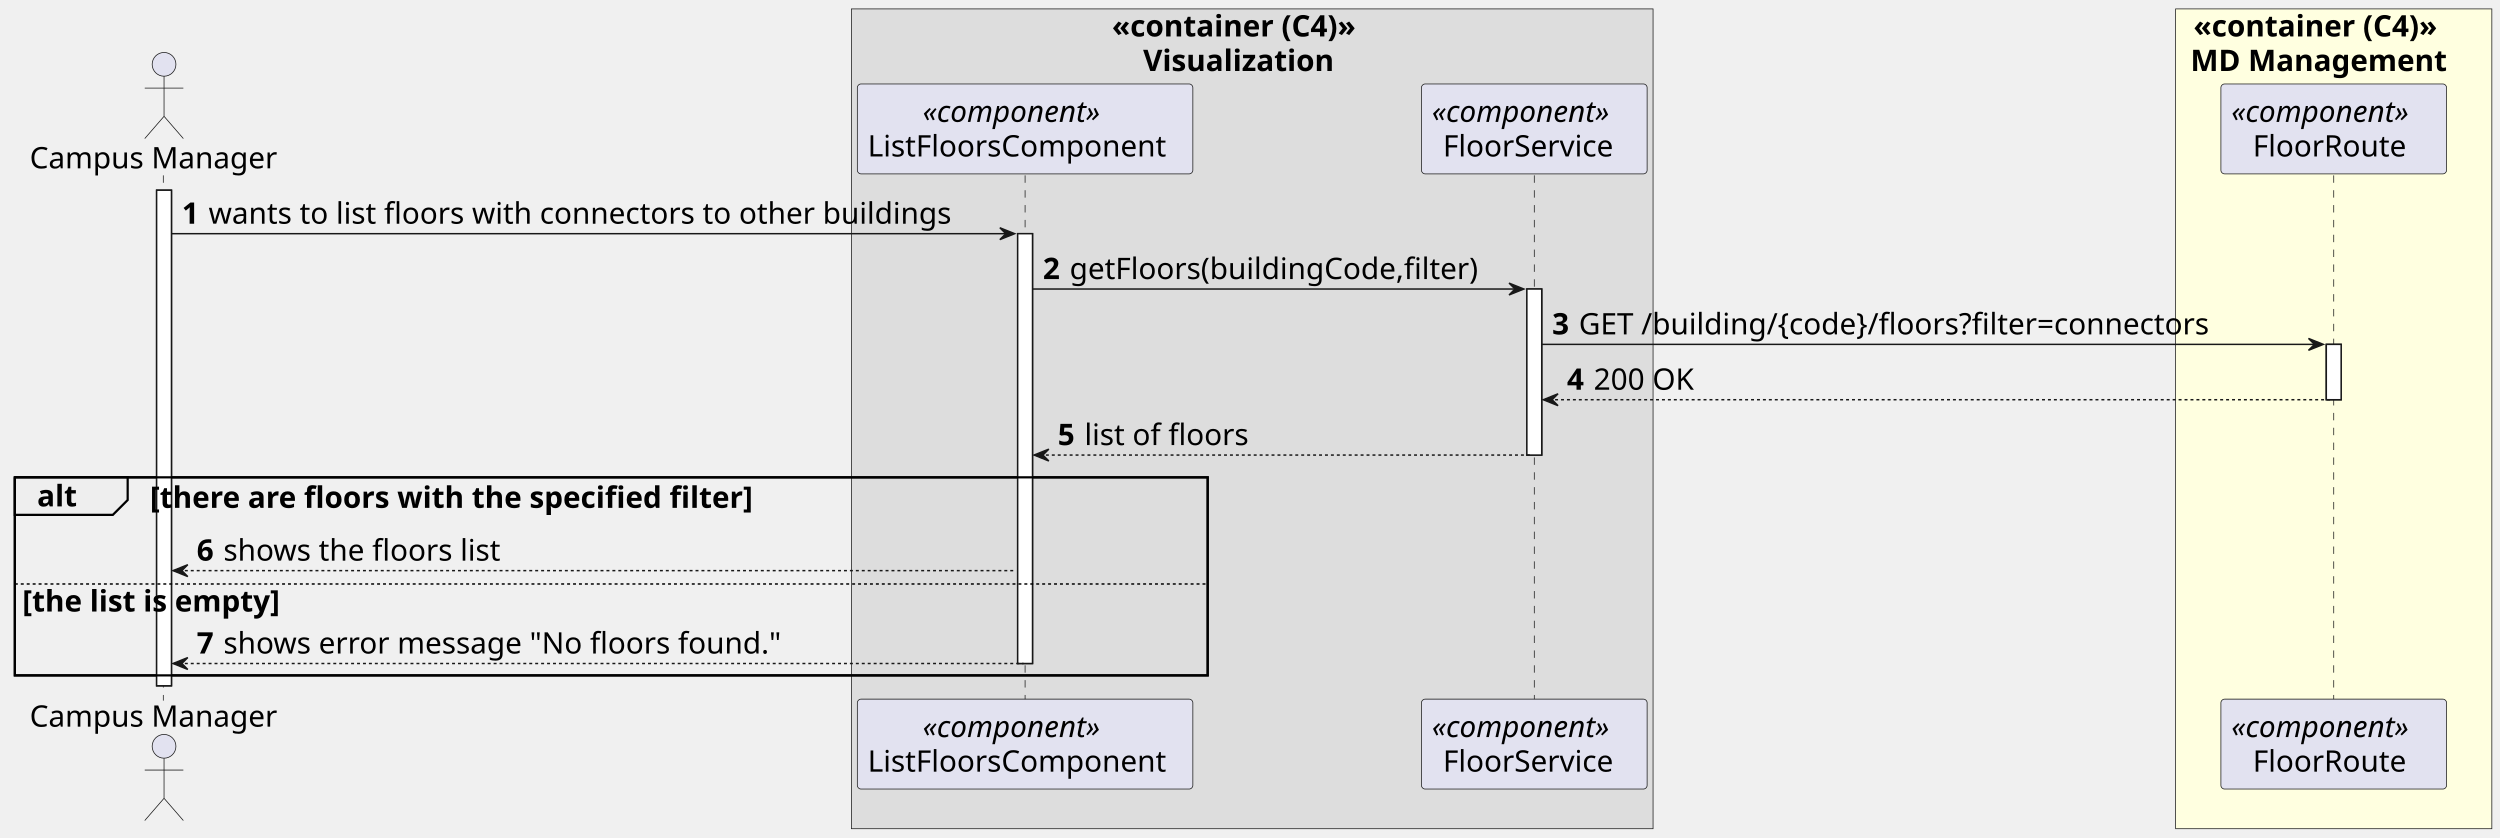
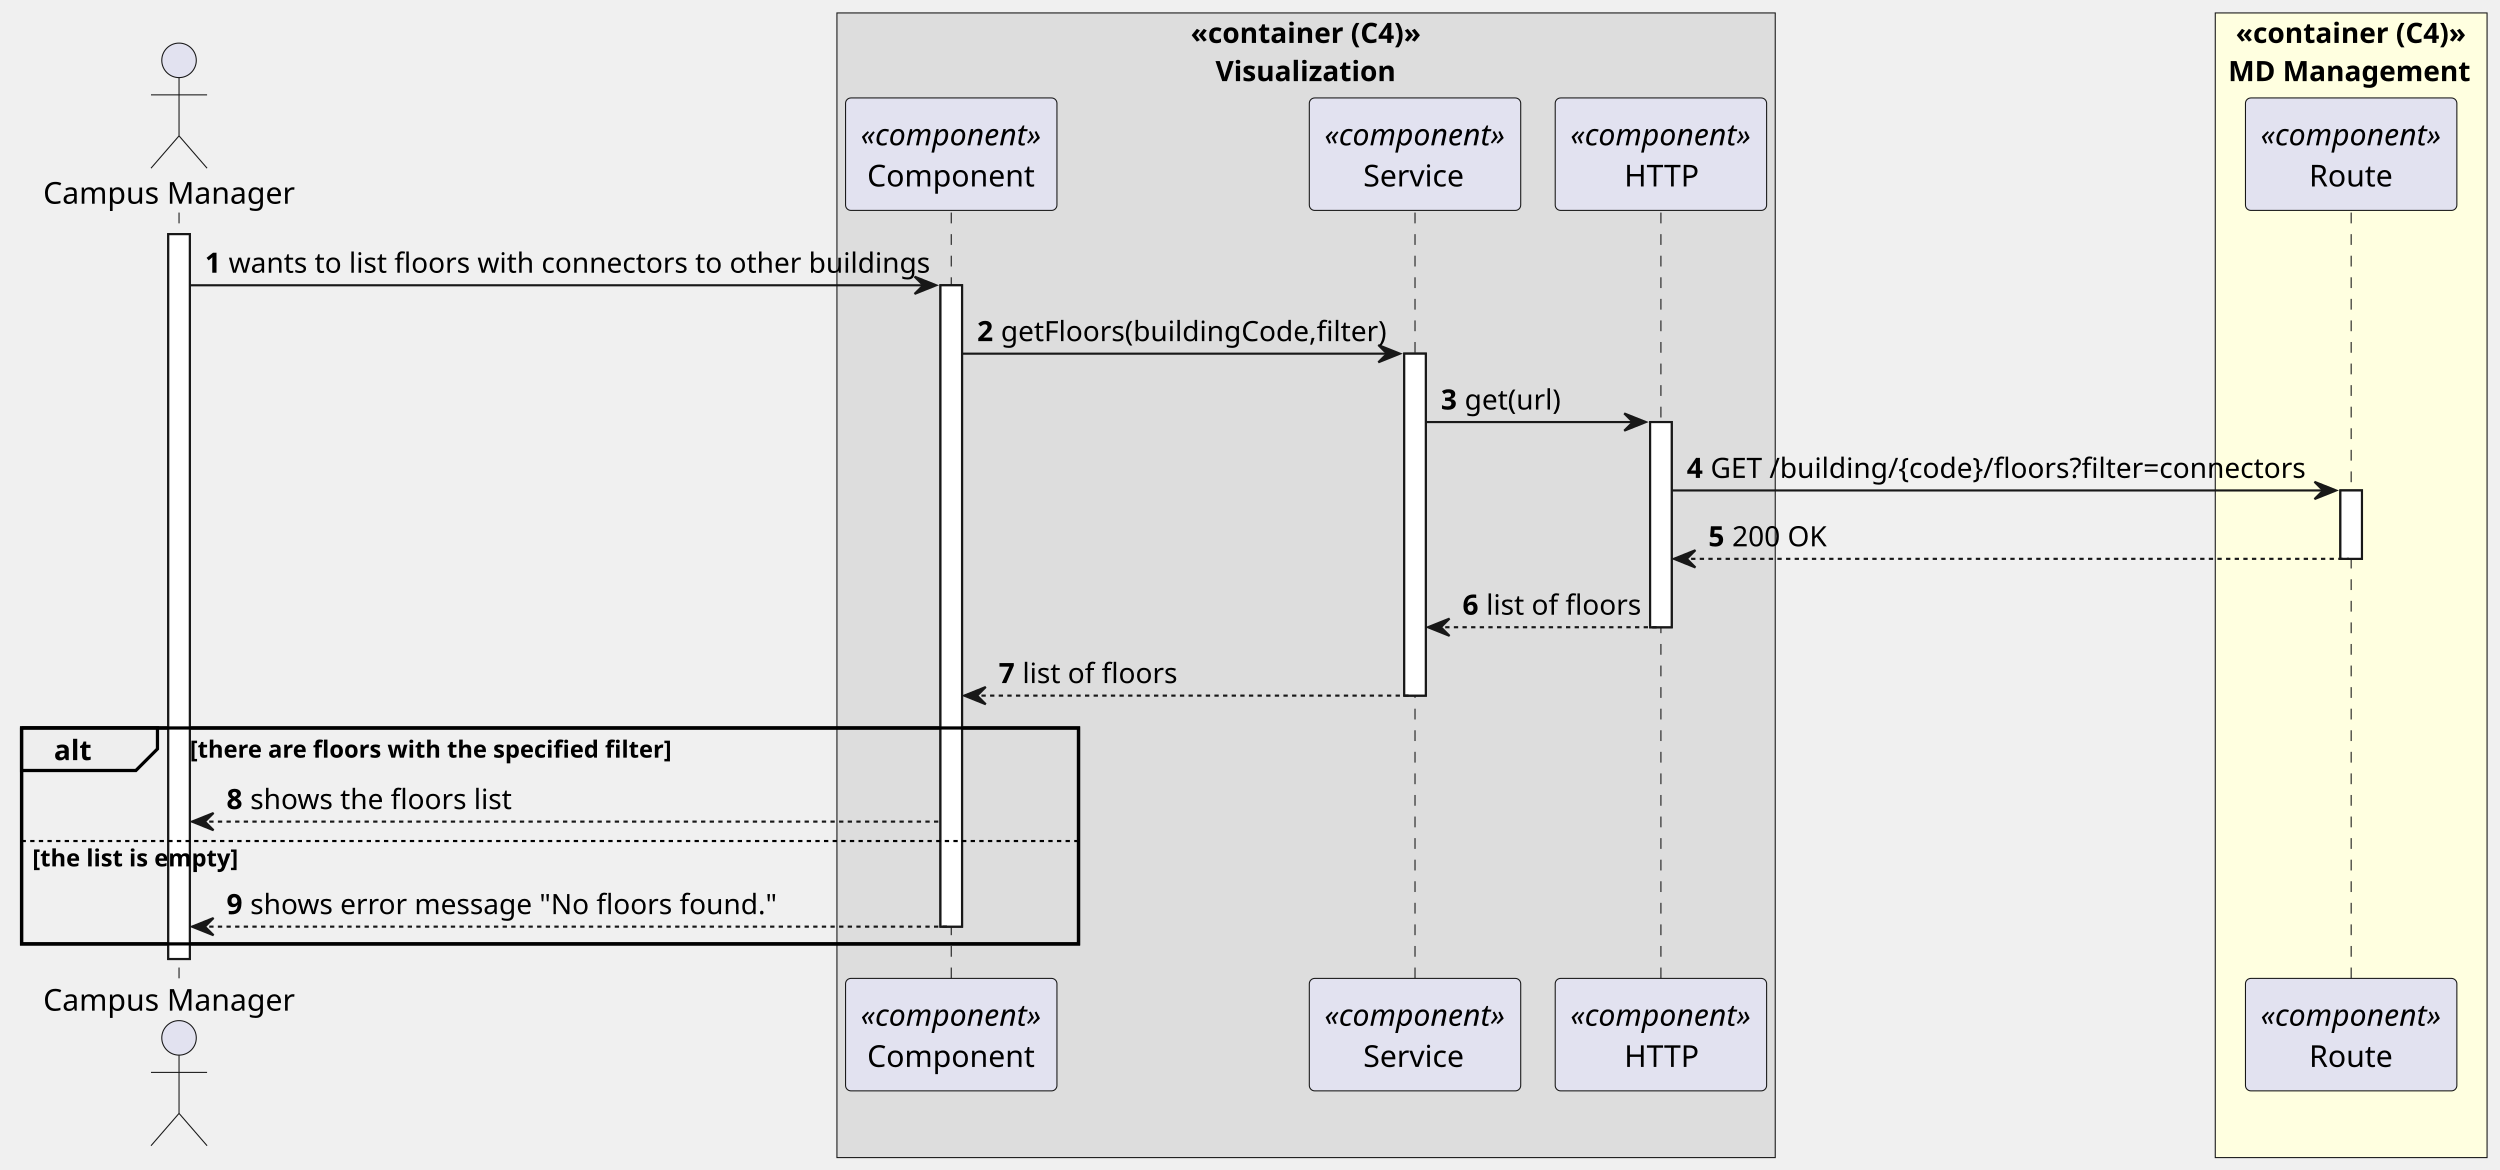
- <svg xmlns="http://www.w3.org/2000/svg" contentStyleType="text/css" height="564px" preserveAspectRatio="none" style="width:1684px;height:564px;background:#FFFFFF;" version="1.1" viewBox="0 0 1684 564" width="1684px" zoomAndPan="magnify">
+ <svg xmlns="http://www.w3.org/2000/svg" contentStyleType="text/css" height="542px" preserveAspectRatio="none" style="width:1159px;height:542px;background:#FFFFFF;" version="1.1" viewBox="0 0 1159 542" width="1159px" zoomAndPan="magnify">
  <defs />
  <g>
-     <rect fill="#DDDDDD" height="552.219" style="stroke:#181818;stroke-width:0.5;" width="540" x="573.5" y="6" />
-     <text fill="#000000" font-family="sans-serif" font-size="20" font-weight="bold" lengthAdjust="spacing" textLength="189" x="749" y="24.564">«container (C4)»</text>
-     <text fill="#000000" font-family="sans-serif" font-size="20" font-weight="bold" lengthAdjust="spacing" textLength="147" x="770" y="47.846">Visualization</text>
-     <rect fill="#FFFFE0" height="552.219" style="stroke:#181818;stroke-width:0.5;" width="213" x="1465.5" y="6" />
-     <text fill="#000000" font-family="sans-serif" font-size="20" font-weight="bold" lengthAdjust="spacing" textLength="189" x="1477.5" y="24.564">«container (C4)»</text>
-     <text fill="#000000" font-family="sans-serif" font-size="20" font-weight="bold" lengthAdjust="spacing" textLength="193" x="1475.5" y="47.846">MD Management</text>
-     <rect fill="#FFFFFF" height="333.812" style="stroke:#181818;stroke-width:1.0;" width="10" x="105.5" y="128.125" />
-     <rect fill="#FFFFFF" height="289.531" style="stroke:#181818;stroke-width:1.0;" width="10" x="685.5" y="157.406" />
-     <rect fill="#FFFFFF" height="111.844" style="stroke:#181818;stroke-width:1.0;" width="10" x="1028.5" y="194.688" />
-     <rect fill="#FFFFFF" height="37.281" style="stroke:#181818;stroke-width:1.0;" width="10" x="1567" y="231.969" />
-     <rect fill="none" height="133.406" style="stroke:#000000;stroke-width:1.5;" width="803.5" x="10" y="321.531" />
-     <line style="stroke:#181818;stroke-width:0.5;stroke-dasharray:5.0,5.0;" x1="110" x2="110" y1="118.125" y2="471.938" />
-     <line style="stroke:#181818;stroke-width:0.5;stroke-dasharray:5.0,5.0;" x1="690.5" x2="690.5" y1="118.125" y2="471.938" />
-     <line style="stroke:#181818;stroke-width:0.5;stroke-dasharray:5.0,5.0;" x1="1033.5" x2="1033.5" y1="118.125" y2="471.938" />
-     <line style="stroke:#181818;stroke-width:0.5;stroke-dasharray:5.0,5.0;" x1="1572" x2="1572" y1="118.125" y2="471.938" />
-     <text fill="#000000" font-family="sans-serif" font-size="20" lengthAdjust="spacing" textLength="175" x="20" y="113.408">Campus Manager</text>
-     <ellipse cx="110.5" cy="43.344" fill="#E2E2F0" rx="8" ry="8" style="stroke:#181818;stroke-width:0.5;" />
-     <path d="M110.5,51.344 L110.5,78.344 M97.5,59.344 L123.5,59.344 M110.5,78.344 L97.5,93.344 M110.5,78.344 L123.5,93.344 " fill="none" style="stroke:#181818;stroke-width:0.5;" />
-     <text fill="#000000" font-family="sans-serif" font-size="20" lengthAdjust="spacing" textLength="175" x="20" y="489.502">Campus Manager</text>
-     <ellipse cx="110.5" cy="502.719" fill="#E2E2F0" rx="8" ry="8" style="stroke:#181818;stroke-width:0.5;" />
-     <path d="M110.5,510.719 L110.5,537.719 M97.5,518.719 L123.5,518.719 M110.5,537.719 L97.5,552.719 M110.5,537.719 L123.5,552.719 " fill="none" style="stroke:#181818;stroke-width:0.5;" />
-     <rect fill="#E2E2F0" height="60.562" rx="2.5" ry="2.5" style="stroke:#181818;stroke-width:0.5;" width="226" x="577.5" y="56.562" />
-     <text fill="#000000" font-family="sans-serif" font-size="20" font-style="italic" lengthAdjust="spacing" textLength="138" x="621.5" y="82.127">«component»</text>
-     <text fill="#000000" font-family="sans-serif" font-size="20" lengthAdjust="spacing" textLength="212" x="584.5" y="105.408">ListFloorsComponent</text>
-     <rect fill="#E2E2F0" height="60.562" rx="2.5" ry="2.5" style="stroke:#181818;stroke-width:0.5;" width="226" x="577.5" y="470.938" />
-     <text fill="#000000" font-family="sans-serif" font-size="20" font-style="italic" lengthAdjust="spacing" textLength="138" x="621.5" y="496.502">«component»</text>
-     <text fill="#000000" font-family="sans-serif" font-size="20" lengthAdjust="spacing" textLength="212" x="584.5" y="519.783">ListFloorsComponent</text>
-     <rect fill="#E2E2F0" height="60.562" rx="2.5" ry="2.5" style="stroke:#181818;stroke-width:0.5;" width="152" x="957.5" y="56.562" />
-     <text fill="#000000" font-family="sans-serif" font-size="20" font-style="italic" lengthAdjust="spacing" textLength="138" x="964.5" y="82.127">«component»</text>
-     <text fill="#000000" font-family="sans-serif" font-size="20" lengthAdjust="spacing" textLength="123" x="972" y="105.408">FloorService</text>
-     <rect fill="#E2E2F0" height="60.562" rx="2.5" ry="2.5" style="stroke:#181818;stroke-width:0.5;" width="152" x="957.5" y="470.938" />
-     <text fill="#000000" font-family="sans-serif" font-size="20" font-style="italic" lengthAdjust="spacing" textLength="138" x="964.5" y="496.502">«component»</text>
-     <text fill="#000000" font-family="sans-serif" font-size="20" lengthAdjust="spacing" textLength="123" x="972" y="519.783">FloorService</text>
-     <rect fill="#E2E2F0" height="60.562" rx="2.5" ry="2.5" style="stroke:#181818;stroke-width:0.5;" width="152" x="1496" y="56.562" />
-     <text fill="#000000" font-family="sans-serif" font-size="20" font-style="italic" lengthAdjust="spacing" textLength="138" x="1503" y="82.127">«component»</text>
-     <text fill="#000000" font-family="sans-serif" font-size="20" lengthAdjust="spacing" textLength="109" x="1517.5" y="105.408">FloorRoute</text>
-     <rect fill="#E2E2F0" height="60.562" rx="2.5" ry="2.5" style="stroke:#181818;stroke-width:0.5;" width="152" x="1496" y="470.938" />
-     <text fill="#000000" font-family="sans-serif" font-size="20" font-style="italic" lengthAdjust="spacing" textLength="138" x="1503" y="496.502">«component»</text>
-     <text fill="#000000" font-family="sans-serif" font-size="20" lengthAdjust="spacing" textLength="109" x="1517.5" y="519.783">FloorRoute</text>
-     <rect fill="#FFFFFF" height="333.812" style="stroke:#181818;stroke-width:1.0;" width="10" x="105.5" y="128.125" />
-     <rect fill="#FFFFFF" height="289.531" style="stroke:#181818;stroke-width:1.0;" width="10" x="685.5" y="157.406" />
-     <rect fill="#FFFFFF" height="111.844" style="stroke:#181818;stroke-width:1.0;" width="10" x="1028.5" y="194.688" />
-     <rect fill="#FFFFFF" height="37.281" style="stroke:#181818;stroke-width:1.0;" width="10" x="1567" y="231.969" />
-     <polygon fill="#181818" points="673.5,153.406,683.5,157.406,673.5,161.406,677.5,157.406" style="stroke:#181818;stroke-width:1.0;" />
-     <line style="stroke:#181818;stroke-width:1.0;" x1="115.5" x2="679.5" y1="157.406" y2="157.406" />
-     <text fill="#000000" font-family="sans-serif" font-size="20" font-weight="bold" lengthAdjust="spacing" textLength="14" x="122.5" y="150.69">1</text>
-     <text fill="#000000" font-family="sans-serif" font-size="20" lengthAdjust="spacing" textLength="533" x="140.5" y="150.69">wants to list floors with connectors to other buildings</text>
-     <polygon fill="#181818" points="1016.5,190.688,1026.5,194.688,1016.5,198.688,1020.5,194.688" style="stroke:#181818;stroke-width:1.0;" />
-     <line style="stroke:#181818;stroke-width:1.0;" x1="695.5" x2="1022.5" y1="194.688" y2="194.688" />
-     <text fill="#000000" font-family="sans-serif" font-size="20" font-weight="bold" lengthAdjust="spacing" textLength="14" x="702.5" y="187.971">2</text>
-     <text fill="#000000" font-family="sans-serif" font-size="20" lengthAdjust="spacing" textLength="296" x="720.5" y="187.971">getFloors(buildingCode,filter)</text>
-     <polygon fill="#181818" points="1555,227.969,1565,231.969,1555,235.969,1559,231.969" style="stroke:#181818;stroke-width:1.0;" />
-     <line style="stroke:#181818;stroke-width:1.0;" x1="1038.5" x2="1561" y1="231.969" y2="231.969" />
-     <text fill="#000000" font-family="sans-serif" font-size="20" font-weight="bold" lengthAdjust="spacing" textLength="14" x="1045.5" y="225.252">3</text>
-     <text fill="#000000" font-family="sans-serif" font-size="20" lengthAdjust="spacing" textLength="465" x="1063.5" y="225.252">GET /building/{code}/floors?filter=connectors</text>
-     <polygon fill="#181818" points="1049.5,265.25,1039.5,269.25,1049.5,273.25,1045.5,269.25" style="stroke:#181818;stroke-width:1.0;" />
-     <line style="stroke:#181818;stroke-width:1.0;stroke-dasharray:2.0,2.0;" x1="1043.5" x2="1571" y1="269.25" y2="269.25" />
-     <text fill="#000000" font-family="sans-serif" font-size="20" font-weight="bold" lengthAdjust="spacing" textLength="14" x="1055.5" y="262.533">4</text>
-     <text fill="#000000" font-family="sans-serif" font-size="20" lengthAdjust="spacing" textLength="74" x="1073.5" y="262.533">200 OK</text>
-     <polygon fill="#181818" points="706.5,302.531,696.5,306.531,706.5,310.531,702.5,306.531" style="stroke:#181818;stroke-width:1.0;" />
-     <line style="stroke:#181818;stroke-width:1.0;stroke-dasharray:2.0,2.0;" x1="700.5" x2="1032.5" y1="306.531" y2="306.531" />
-     <text fill="#000000" font-family="sans-serif" font-size="20" font-weight="bold" lengthAdjust="spacing" textLength="14" x="712.5" y="299.815">5</text>
-     <text fill="#000000" font-family="sans-serif" font-size="20" lengthAdjust="spacing" textLength="116" x="730.5" y="299.815">list of floors</text>
-     <path d="M10,321.531 L86,321.531 L86,336.812 L76,346.812 L10,346.812 L10,321.531 " fill="#EEEEEE" style="stroke:#000000;stroke-width:1.5;" />
-     <rect fill="none" height="133.406" style="stroke:#000000;stroke-width:1.5;" width="803.5" x="10" y="321.531" />
-     <text fill="#000000" font-family="sans-serif" font-size="20" font-weight="bold" lengthAdjust="spacing" textLength="31" x="25" y="341.096">alt</text>
-     <text fill="#000000" font-family="sans-serif" font-size="20" font-weight="bold" lengthAdjust="spacing" textLength="473" x="101" y="342.096">[there are floors with the specified filter]</text>
-     <polygon fill="#181818" points="126.5,380.375,116.5,384.375,126.5,388.375,122.5,384.375" style="stroke:#181818;stroke-width:1.0;" />
-     <line style="stroke:#181818;stroke-width:1.0;stroke-dasharray:2.0,2.0;" x1="120.5" x2="684.5" y1="384.375" y2="384.375" />
-     <text fill="#000000" font-family="sans-serif" font-size="20" font-weight="bold" lengthAdjust="spacing" textLength="14" x="132.5" y="377.658">6</text>
-     <text fill="#000000" font-family="sans-serif" font-size="20" lengthAdjust="spacing" textLength="198" x="150.5" y="377.658">shows the floors list</text>
-     <line style="stroke:#000000;stroke-width:1.0;stroke-dasharray:2.0,2.0;" x1="10" x2="813.5" y1="393.375" y2="393.375" />
-     <text fill="#000000" font-family="sans-serif" font-size="20" font-weight="bold" lengthAdjust="spacing" textLength="204" x="15" y="411.94">[the list is empty]</text>
-     <polygon fill="#181818" points="126.5,442.938,116.5,446.938,126.5,450.938,122.5,446.938" style="stroke:#181818;stroke-width:1.0;" />
-     <line style="stroke:#181818;stroke-width:1.0;stroke-dasharray:2.0,2.0;" x1="120.5" x2="689.5" y1="446.938" y2="446.938" />
-     <text fill="#000000" font-family="sans-serif" font-size="20" font-weight="bold" lengthAdjust="spacing" textLength="14" x="132.5" y="440.221">7</text>
-     <text fill="#000000" font-family="sans-serif" font-size="20" lengthAdjust="spacing" textLength="395" x="150.5" y="440.221">shows error message "No floors found."</text>
+     <rect fill="#DDDDDD" height="530.658" style="stroke:#181818;stroke-width:0.5;" width="435" x="388" y="6" />
+     <text fill="#000000" font-family="sans-serif" font-size="13" font-weight="bold" lengthAdjust="spacing" textLength="107" x="552" y="19.897">«container (C4)»</text>
+     <text fill="#000000" font-family="sans-serif" font-size="13" font-weight="bold" lengthAdjust="spacing" textLength="84" x="563.5" y="37.603">Visualization</text>
+     <rect fill="#FFFFE0" height="530.658" style="stroke:#181818;stroke-width:0.5;" width="126" x="1027" y="6" />
+     <text fill="#000000" font-family="sans-serif" font-size="13" font-weight="bold" lengthAdjust="spacing" textLength="107" x="1036.5" y="19.897">«container (C4)»</text>
+     <text fill="#000000" font-family="sans-serif" font-size="13" font-weight="bold" lengthAdjust="spacing" textLength="114" x="1033" y="37.603">MD Management</text>
+     <rect fill="#FFFFFF" height="336.042" style="stroke:#181818;stroke-width:1.0;" width="10" x="78" y="108.548" />
+     <rect fill="#FFFFFF" height="297.336" style="stroke:#181818;stroke-width:1.0;" width="10" x="436" y="132.254" />
+     <rect fill="#FFFFFF" height="158.53" style="stroke:#181818;stroke-width:1.0;" width="10" x="651" y="163.96" />
+     <rect fill="#FFFFFF" height="95.118" style="stroke:#181818;stroke-width:1.0;" width="10" x="765" y="195.666" />
+     <rect fill="#FFFFFF" height="31.706" style="stroke:#181818;stroke-width:1.0;" width="10" x="1085" y="227.372" />
+     <rect fill="none" height="100.1" style="stroke:#000000;stroke-width:1.5;" width="490" x="10" y="337.49" />
+     <line style="stroke:#181818;stroke-width:0.5;stroke-dasharray:5.0,5.0;" x1="83" x2="83" y1="98.548" y2="454.59" />
+     <line style="stroke:#181818;stroke-width:0.5;stroke-dasharray:5.0,5.0;" x1="441" x2="441" y1="98.548" y2="454.59" />
+     <line style="stroke:#181818;stroke-width:0.5;stroke-dasharray:5.0,5.0;" x1="656" x2="656" y1="98.548" y2="454.59" />
+     <line style="stroke:#181818;stroke-width:0.5;stroke-dasharray:5.0,5.0;" x1="770" x2="770" y1="98.548" y2="454.59" />
+     <line style="stroke:#181818;stroke-width:0.5;stroke-dasharray:5.0,5.0;" x1="1090" x2="1090" y1="98.548" y2="454.59" />
+     <text fill="#000000" font-family="sans-serif" font-size="14" lengthAdjust="spacing" textLength="120" x="20" y="94.446">Campus Manager</text>
+     <ellipse cx="83" cy="27.98" fill="#E2E2F0" rx="8" ry="8" style="stroke:#181818;stroke-width:0.5;" />
+     <path d="M83,35.98 L83,62.98 M70,43.98 L96,43.98 M83,62.98 L70,77.98 M83,62.98 L96,77.98 " fill="none" style="stroke:#181818;stroke-width:0.5;" />
+     <text fill="#000000" font-family="sans-serif" font-size="14" lengthAdjust="spacing" textLength="120" x="20" y="468.556">Campus Manager</text>
+     <ellipse cx="83" cy="481.158" fill="#E2E2F0" rx="8" ry="8" style="stroke:#181818;stroke-width:0.5;" />
+     <path d="M83,489.158 L83,516.158 M70,497.158 L96,497.158 M83,516.158 L70,531.158 M83,516.158 L96,531.158 " fill="none" style="stroke:#181818;stroke-width:0.5;" />
+     <rect fill="#E2E2F0" height="52.136" rx="2.5" ry="2.5" style="stroke:#181818;stroke-width:0.5;" width="98" x="392" y="45.412" />
+     <text fill="#000000" font-family="sans-serif" font-size="14" font-style="italic" lengthAdjust="spacing" textLength="84" x="399" y="67.378">«component»</text>
+     <text fill="#000000" font-family="sans-serif" font-size="14" lengthAdjust="spacing" textLength="78" x="402" y="86.446">Component</text>
+     <rect fill="#E2E2F0" height="52.136" rx="2.5" ry="2.5" style="stroke:#181818;stroke-width:0.5;" width="98" x="392" y="453.59" />
+     <text fill="#000000" font-family="sans-serif" font-size="14" font-style="italic" lengthAdjust="spacing" textLength="84" x="399" y="475.556">«component»</text>
+     <text fill="#000000" font-family="sans-serif" font-size="14" lengthAdjust="spacing" textLength="78" x="402" y="494.624">Component</text>
+     <rect fill="#E2E2F0" height="52.136" rx="2.5" ry="2.5" style="stroke:#181818;stroke-width:0.5;" width="98" x="607" y="45.412" />
+     <text fill="#000000" font-family="sans-serif" font-size="14" font-style="italic" lengthAdjust="spacing" textLength="84" x="614" y="67.378">«component»</text>
+     <text fill="#000000" font-family="sans-serif" font-size="14" lengthAdjust="spacing" textLength="48" x="632" y="86.446">Service</text>
+     <rect fill="#E2E2F0" height="52.136" rx="2.5" ry="2.5" style="stroke:#181818;stroke-width:0.5;" width="98" x="607" y="453.59" />
+     <text fill="#000000" font-family="sans-serif" font-size="14" font-style="italic" lengthAdjust="spacing" textLength="84" x="614" y="475.556">«component»</text>
+     <text fill="#000000" font-family="sans-serif" font-size="14" lengthAdjust="spacing" textLength="48" x="632" y="494.624">Service</text>
+     <rect fill="#E2E2F0" height="52.136" rx="2.5" ry="2.5" style="stroke:#181818;stroke-width:0.5;" width="98" x="721" y="45.412" />
+     <text fill="#000000" font-family="sans-serif" font-size="14" font-style="italic" lengthAdjust="spacing" textLength="84" x="728" y="67.378">«component»</text>
+     <text fill="#000000" font-family="sans-serif" font-size="14" lengthAdjust="spacing" textLength="34" x="753" y="86.446">HTTP</text>
+     <rect fill="#E2E2F0" height="52.136" rx="2.5" ry="2.5" style="stroke:#181818;stroke-width:0.5;" width="98" x="721" y="453.59" />
+     <text fill="#000000" font-family="sans-serif" font-size="14" font-style="italic" lengthAdjust="spacing" textLength="84" x="728" y="475.556">«component»</text>
+     <text fill="#000000" font-family="sans-serif" font-size="14" lengthAdjust="spacing" textLength="34" x="753" y="494.624">HTTP</text>
+     <rect fill="#E2E2F0" height="52.136" rx="2.5" ry="2.5" style="stroke:#181818;stroke-width:0.5;" width="98" x="1041" y="45.412" />
+     <text fill="#000000" font-family="sans-serif" font-size="14" font-style="italic" lengthAdjust="spacing" textLength="84" x="1048" y="67.378">«component»</text>
+     <text fill="#000000" font-family="sans-serif" font-size="14" lengthAdjust="spacing" textLength="39" x="1070.5" y="86.446">Route</text>
+     <rect fill="#E2E2F0" height="52.136" rx="2.5" ry="2.5" style="stroke:#181818;stroke-width:0.5;" width="98" x="1041" y="453.59" />
+     <text fill="#000000" font-family="sans-serif" font-size="14" font-style="italic" lengthAdjust="spacing" textLength="84" x="1048" y="475.556">«component»</text>
+     <text fill="#000000" font-family="sans-serif" font-size="14" lengthAdjust="spacing" textLength="39" x="1070.5" y="494.624">Route</text>
+     <rect fill="#FFFFFF" height="336.042" style="stroke:#181818;stroke-width:1.0;" width="10" x="78" y="108.548" />
+     <rect fill="#FFFFFF" height="297.336" style="stroke:#181818;stroke-width:1.0;" width="10" x="436" y="132.254" />
+     <rect fill="#FFFFFF" height="158.53" style="stroke:#181818;stroke-width:1.0;" width="10" x="651" y="163.96" />
+     <rect fill="#FFFFFF" height="95.118" style="stroke:#181818;stroke-width:1.0;" width="10" x="765" y="195.666" />
+     <rect fill="#FFFFFF" height="31.706" style="stroke:#181818;stroke-width:1.0;" width="10" x="1085" y="227.372" />
+     <polygon fill="#181818" points="424,128.254,434,132.254,424,136.254,428,132.254" style="stroke:#181818;stroke-width:1.0;" />
+     <line style="stroke:#181818;stroke-width:1.0;" x1="88" x2="430" y1="132.254" y2="132.254" />
+     <text fill="#000000" font-family="sans-serif" font-size="13" font-weight="bold" lengthAdjust="spacing" textLength="7" x="95" y="126.445">1</text>
+     <text fill="#000000" font-family="sans-serif" font-size="13" lengthAdjust="spacing" textLength="318" x="106" y="126.445">wants to list floors with connectors to other buildings</text>
+     <polygon fill="#181818" points="639,159.96,649,163.96,639,167.96,643,163.96" style="stroke:#181818;stroke-width:1.0;" />
+     <line style="stroke:#181818;stroke-width:1.0;" x1="446" x2="645" y1="163.96" y2="163.96" />
+     <text fill="#000000" font-family="sans-serif" font-size="13" font-weight="bold" lengthAdjust="spacing" textLength="7" x="453" y="158.151">2</text>
+     <text fill="#000000" font-family="sans-serif" font-size="13" lengthAdjust="spacing" textLength="175" x="464" y="158.151">getFloors(buildingCode,filter)</text>
+     <polygon fill="#181818" points="753,191.666,763,195.666,753,199.666,757,195.666" style="stroke:#181818;stroke-width:1.0;" />
+     <line style="stroke:#181818;stroke-width:1.0;" x1="661" x2="759" y1="195.666" y2="195.666" />
+     <text fill="#000000" font-family="sans-serif" font-size="13" font-weight="bold" lengthAdjust="spacing" textLength="7" x="668" y="189.857">3</text>
+     <text fill="#000000" font-family="sans-serif" font-size="13" lengthAdjust="spacing" textLength="44" x="679" y="189.857">get(url)</text>
+     <polygon fill="#181818" points="1073,223.372,1083,227.372,1073,231.372,1077,227.372" style="stroke:#181818;stroke-width:1.0;" />
+     <line style="stroke:#181818;stroke-width:1.0;" x1="775" x2="1079" y1="227.372" y2="227.372" />
+     <text fill="#000000" font-family="sans-serif" font-size="13" font-weight="bold" lengthAdjust="spacing" textLength="7" x="782" y="221.563">4</text>
+     <text fill="#000000" font-family="sans-serif" font-size="13" lengthAdjust="spacing" textLength="270" x="793" y="221.563">GET /building/{code}/floors?filter=connectors</text>
+     <polygon fill="#181818" points="786,255.078,776,259.078,786,263.078,782,259.078" style="stroke:#181818;stroke-width:1.0;" />
+     <line style="stroke:#181818;stroke-width:1.0;stroke-dasharray:2.0,2.0;" x1="780" x2="1089" y1="259.078" y2="259.078" />
+     <text fill="#000000" font-family="sans-serif" font-size="13" font-weight="bold" lengthAdjust="spacing" textLength="7" x="792" y="253.269">5</text>
+     <text fill="#000000" font-family="sans-serif" font-size="13" lengthAdjust="spacing" textLength="42" x="803" y="253.269">200 OK</text>
+     <polygon fill="#181818" points="672,286.784,662,290.784,672,294.784,668,290.784" style="stroke:#181818;stroke-width:1.0;" />
+     <line style="stroke:#181818;stroke-width:1.0;stroke-dasharray:2.0,2.0;" x1="666" x2="769" y1="290.784" y2="290.784" />
+     <text fill="#000000" font-family="sans-serif" font-size="13" font-weight="bold" lengthAdjust="spacing" textLength="7" x="678" y="284.975">6</text>
+     <text fill="#000000" font-family="sans-serif" font-size="13" lengthAdjust="spacing" textLength="69" x="689" y="284.975">list of floors</text>
+     <polygon fill="#181818" points="457,318.49,447,322.49,457,326.49,453,322.49" style="stroke:#181818;stroke-width:1.0;" />
+     <line style="stroke:#181818;stroke-width:1.0;stroke-dasharray:2.0,2.0;" x1="451" x2="655" y1="322.49" y2="322.49" />
+     <text fill="#000000" font-family="sans-serif" font-size="13" font-weight="bold" lengthAdjust="spacing" textLength="7" x="463" y="316.681">7</text>
+     <text fill="#000000" font-family="sans-serif" font-size="13" lengthAdjust="spacing" textLength="69" x="474" y="316.681">list of floors</text>
+     <path d="M10,337.49 L73,337.49 L73,347.196 L63,357.196 L10,357.196 L10,337.49 " fill="#EEEEEE" style="stroke:#000000;stroke-width:1.5;" />
+     <rect fill="none" height="100.1" style="stroke:#000000;stroke-width:1.5;" width="490" x="10" y="337.49" />
+     <text fill="#000000" font-family="sans-serif" font-size="13" font-weight="bold" lengthAdjust="spacing" textLength="18" x="25" y="352.387">alt</text>
+     <text fill="#000000" font-family="sans-serif" font-size="11" font-weight="bold" lengthAdjust="spacing" textLength="226" x="88" y="351.249">[there are floors with the specified filter]</text>
+     <polygon fill="#181818" points="99,376.902,89,380.902,99,384.902,95,380.902" style="stroke:#181818;stroke-width:1.0;" />
+     <line style="stroke:#181818;stroke-width:1.0;stroke-dasharray:2.0,2.0;" x1="93" x2="435" y1="380.902" y2="380.902" />
+     <text fill="#000000" font-family="sans-serif" font-size="13" font-weight="bold" lengthAdjust="spacing" textLength="7" x="105" y="375.093">8</text>
+     <text fill="#000000" font-family="sans-serif" font-size="13" lengthAdjust="spacing" textLength="118" x="116" y="375.093">shows the floors list</text>
+     <line style="stroke:#000000;stroke-width:1.0;stroke-dasharray:2.0,2.0;" x1="10" x2="500" y1="389.902" y2="389.902" />
+     <text fill="#000000" font-family="sans-serif" font-size="11" font-weight="bold" lengthAdjust="spacing" textLength="96" x="15" y="401.661">[the list is empty]</text>
+     <polygon fill="#181818" points="99,425.59,89,429.59,99,433.59,95,429.59" style="stroke:#181818;stroke-width:1.0;" />
+     <line style="stroke:#181818;stroke-width:1.0;stroke-dasharray:2.0,2.0;" x1="93" x2="440" y1="429.59" y2="429.59" />
+     <text fill="#000000" font-family="sans-serif" font-size="13" font-weight="bold" lengthAdjust="spacing" textLength="7" x="105" y="423.781">9</text>
+     <text fill="#000000" font-family="sans-serif" font-size="13" lengthAdjust="spacing" textLength="237" x="116" y="423.781">shows error message "No floors found."</text>
  </g>
</svg>
